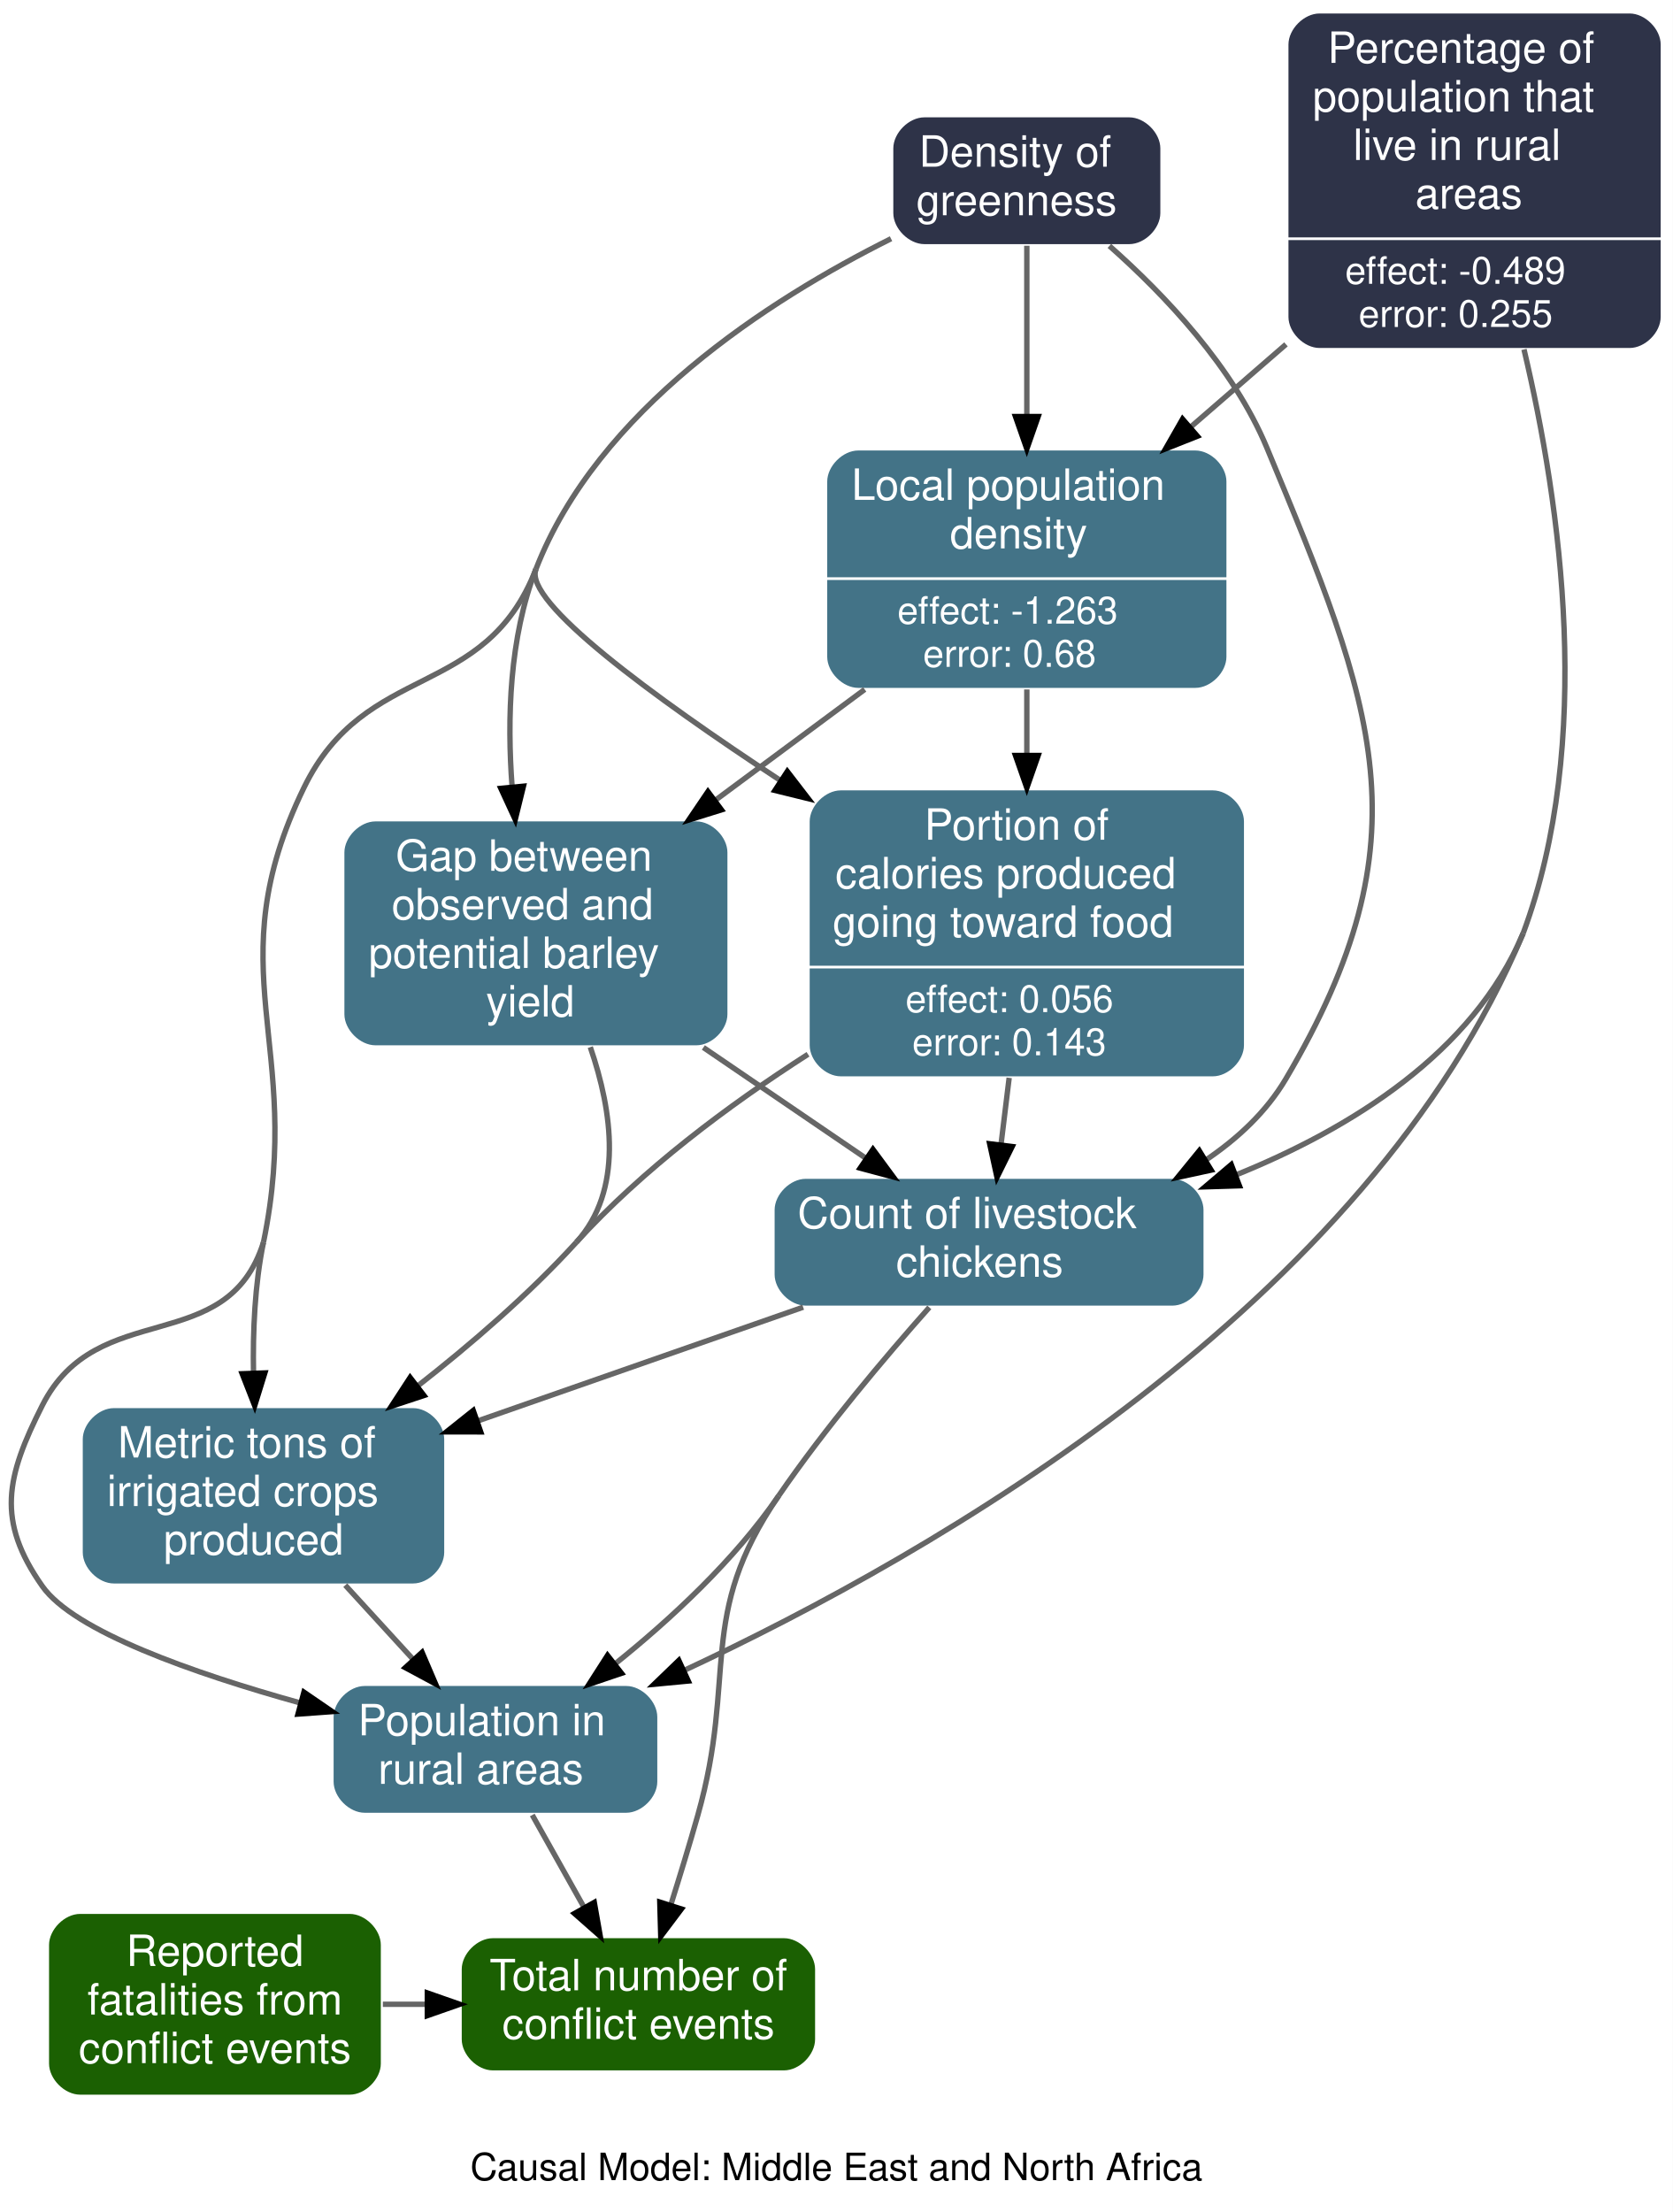
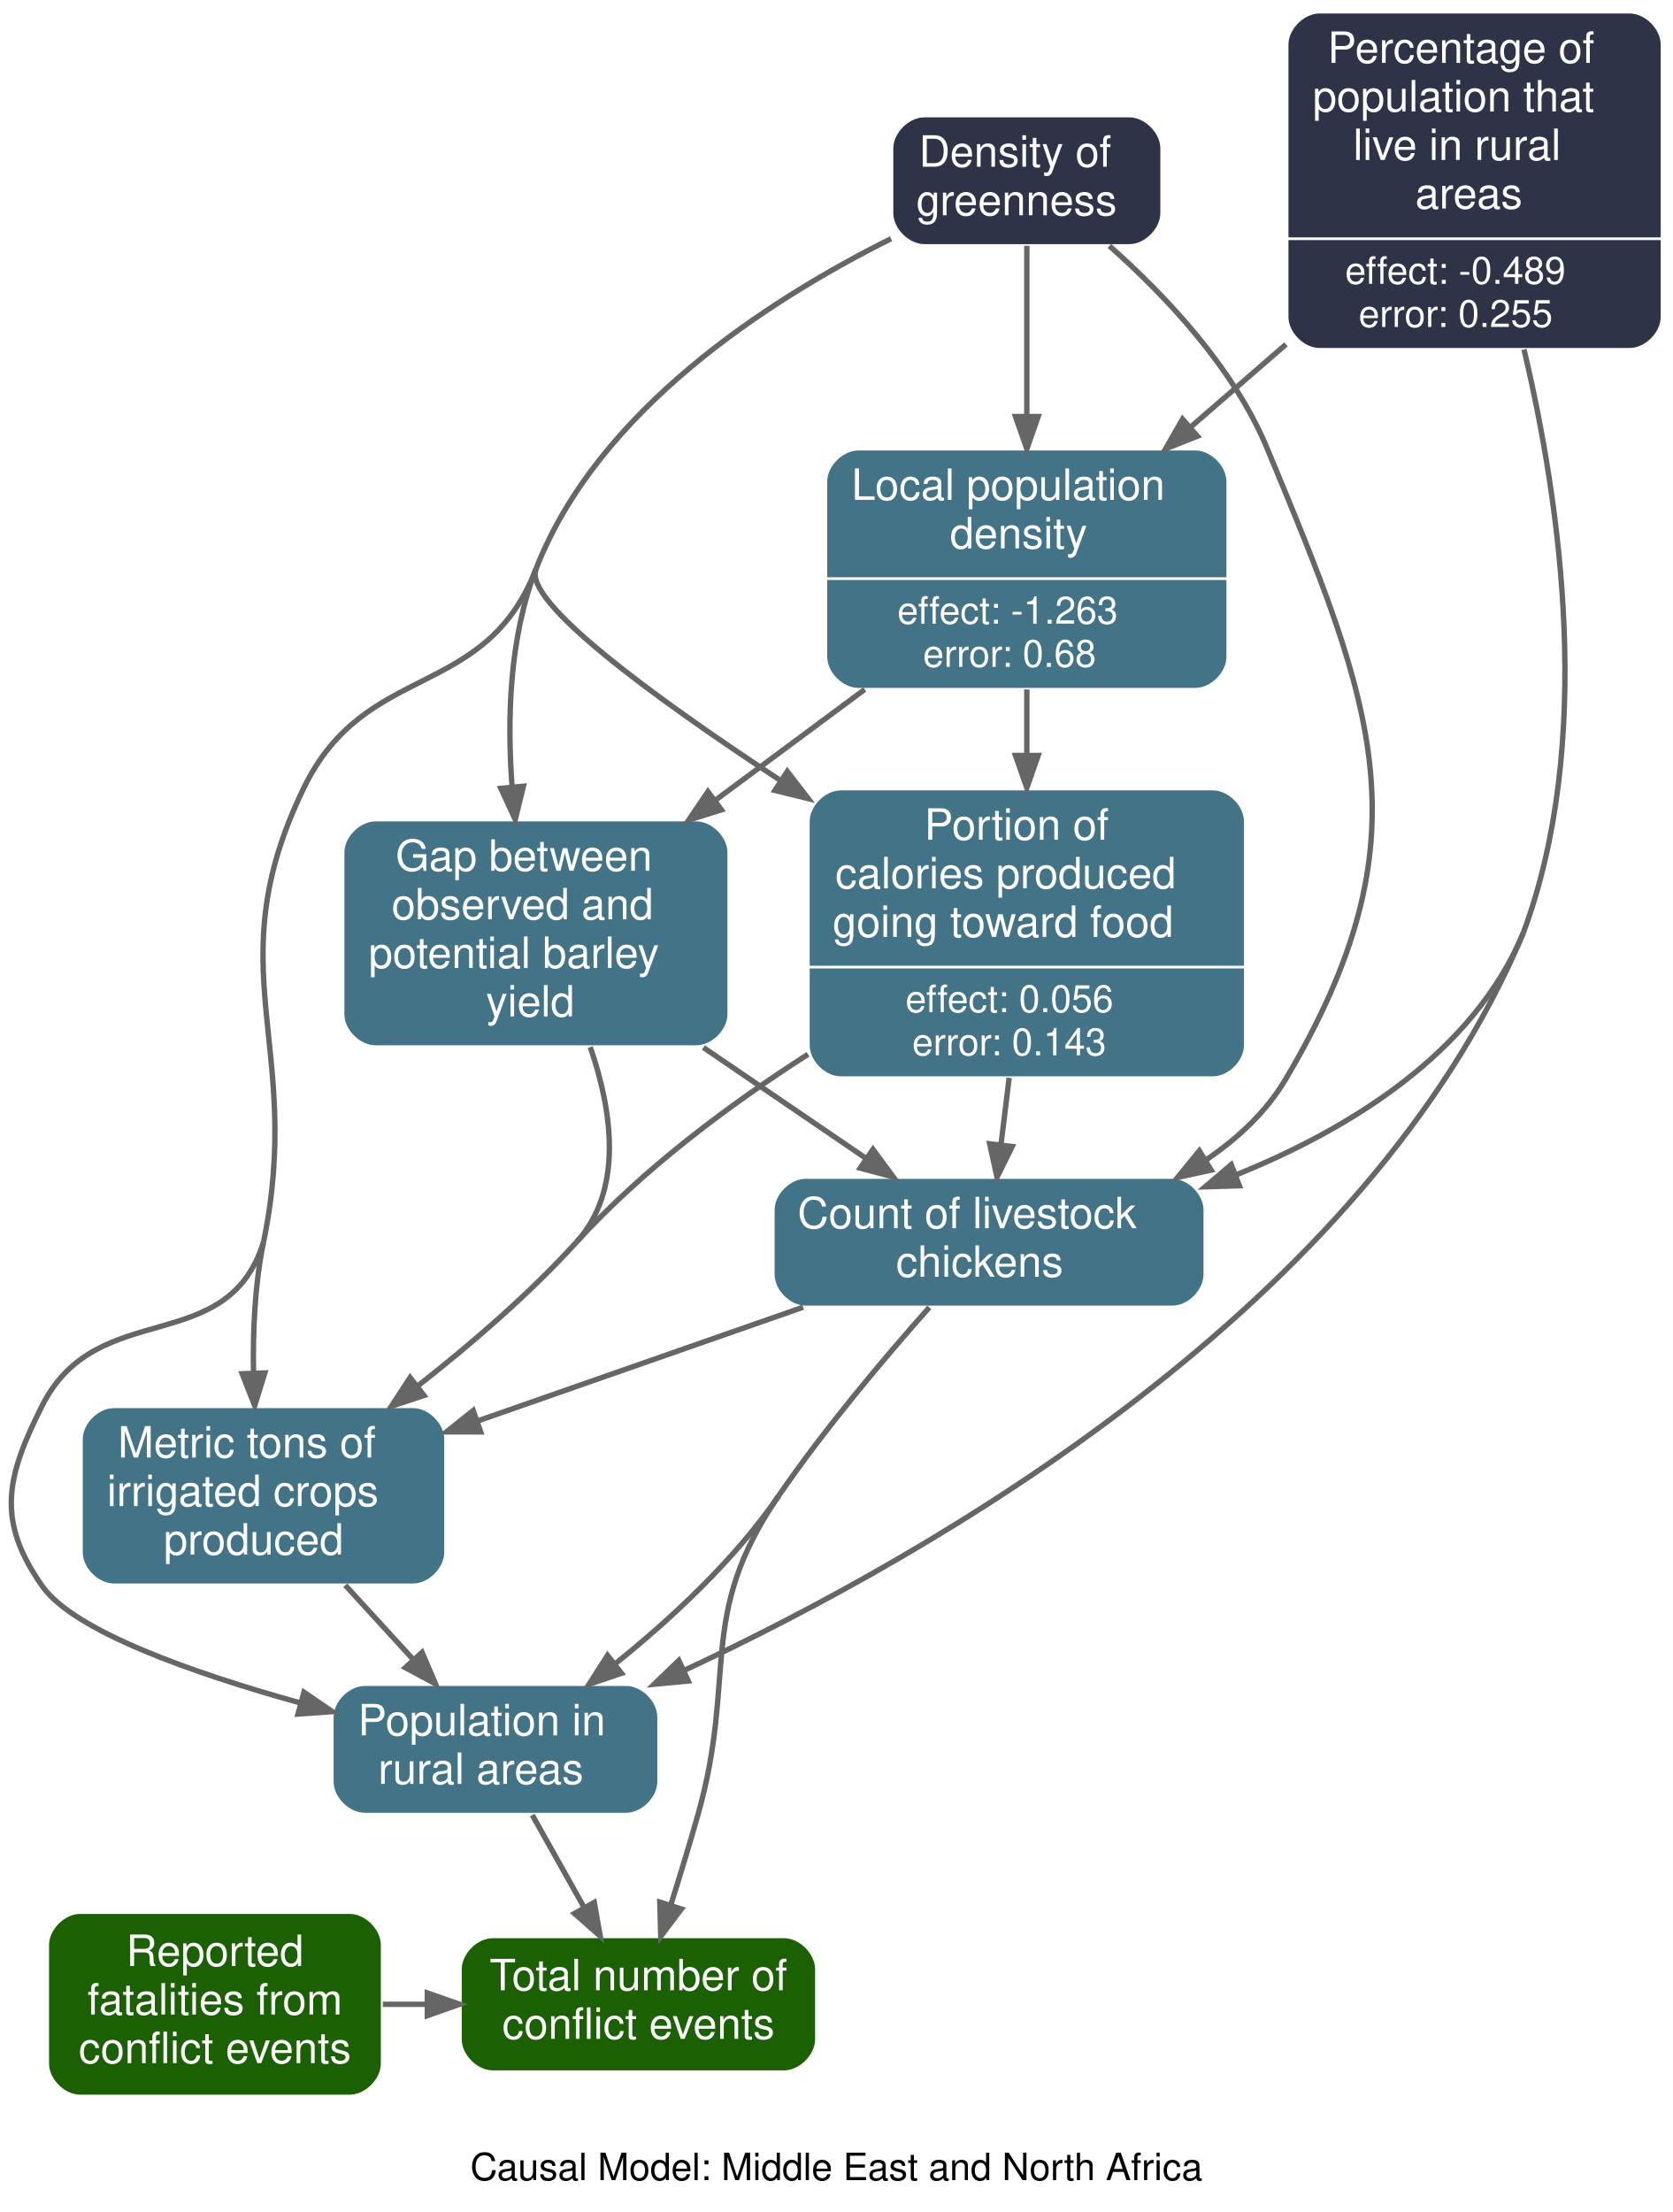
<svg xmlns="http://www.w3.org/2000/svg" width="" height="" viewBox="0.00 0.00 620.18 820.00" preserveAspectRatio="xMinYMin">
  <g id="graph0" class="graph" transform="scale(1 1) rotate(0) translate(4 816)">
    <polygon fill="#ffffff" stroke="transparent" points="-4,4 -4,-816 616.185,-816 616.185,4 -4,4" />
    <text text-anchor="middle" x="306.092" y="-7.8" font-family="Helvetica, Arial, sans-serif" font-size="14.00" fill="#000000">Causal Model: Middle East and North Africa</text>
    <g id="node1" class="node rankB">
      <path fill="none" stroke="#000000" d="M307.685,-416.5C307.685,-416.5 445.685,-416.5 445.685,-416.5 451.685,-416.5 457.685,-422.5 457.685,-428.5 457.685,-428.5 457.685,-511.5 457.685,-511.5 457.685,-517.5 451.685,-523.5 445.685,-523.5 445.685,-523.5 307.685,-523.5 307.685,-523.5 301.685,-523.5 295.685,-517.5 295.685,-511.5 295.685,-511.5 295.685,-428.5 295.685,-428.5 295.685,-422.5 301.685,-416.5 307.685,-416.5" />
      <text text-anchor="start" x="338.685" y="-504.7" font-family="Helvetica, Arial, sans-serif" font-size="16.00" fill="#000000">Portion of</text>
      <text text-anchor="start" x="305.685" y="-486.7" font-family="Helvetica, Arial, sans-serif" font-size="16.00" fill="#000000">calories produced</text>
      <text text-anchor="start" x="304.685" y="-468.7" font-family="Helvetica, Arial, sans-serif" font-size="16.00" fill="#000000">going toward food</text>
      <polyline fill="none" stroke="#000000" points="295.685,-457.5 457.685,-457.5 " />
      <text text-anchor="start" x="331.685" y="-440.8" font-family="Helvetica, Arial, sans-serif" font-size="14.00" fill="#000000">effect: 0.056</text>
      <text text-anchor="start" x="334.185" y="-424.8" font-family="Helvetica, Arial, sans-serif" font-size="14.00" fill="#000000">error: 0.143</text>
    </g>
    <g id="node2" class="node rankB">
      <path fill="none" stroke="#000000" d="M294.685,-331.5C294.685,-331.5 430.685,-331.5 430.685,-331.5 436.685,-331.5 442.685,-337.5 442.685,-343.5 442.685,-343.5 442.685,-367.5 442.685,-367.5 442.685,-373.5 436.685,-379.5 430.685,-379.5 430.685,-379.5 294.685,-379.5 294.685,-379.5 288.685,-379.5 282.685,-373.5 282.685,-367.5 282.685,-367.5 282.685,-343.5 282.685,-343.5 282.685,-337.5 288.685,-331.5 294.685,-331.5" />
      <text text-anchor="start" x="291.685" y="-360.7" font-family="Helvetica, Arial, sans-serif" font-size="16.00" fill="#000000">Count of livestock</text>
      <text text-anchor="start" x="328.185" y="-342.7" font-family="Helvetica, Arial, sans-serif" font-size="16.00" fill="#000000">chickens</text>
    </g>
    <g id="edge1" class="edge">
-       <path fill="none" stroke="#000000" stroke-width="2" d="M370.136,-416.438C369.111,-408.059 368.074,-399.575 367.112,-391.707" />
-       <polygon fill="#000000" stroke="#000000" stroke-width="2" points="371.253,-390.969 365.627,-379.567 362.915,-391.988 371.253,-390.969" />
+       <path fill="none" stroke="#666666" stroke-width="2" d="M370.136,-416.438C369.111,-408.059 368.074,-399.575 367.112,-391.707" />
+       <polygon fill="#666666" stroke="#666666" stroke-width="2" points="371.253,-390.969 365.627,-379.567 362.915,-391.988 371.253,-390.969" />
    </g>
    <g id="node3" class="node rankB">
      <path fill="none" stroke="#000000" d="M38.185,-228.5C38.185,-228.5 149.185,-228.5 149.185,-228.5 155.185,-228.5 161.185,-234.5 161.185,-240.5 161.185,-240.5 161.185,-282.5 161.185,-282.5 161.185,-288.5 155.185,-294.5 149.185,-294.5 149.185,-294.5 38.185,-294.5 38.185,-294.5 32.185,-294.5 26.185,-288.5 26.185,-282.5 26.185,-282.5 26.185,-240.5 26.185,-240.5 26.185,-234.5 32.185,-228.5 38.185,-228.5" />
      <text text-anchor="start" x="39.685" y="-275.7" font-family="Helvetica, Arial, sans-serif" font-size="16.00" fill="#000000">Metric tons of</text>
      <text text-anchor="start" x="35.685" y="-257.7" font-family="Helvetica, Arial, sans-serif" font-size="16.00" fill="#000000">irrigated crops</text>
      <text text-anchor="start" x="56.685" y="-239.7" font-family="Helvetica, Arial, sans-serif" font-size="16.00" fill="#000000">produced</text>
    </g>
    <g id="edge2" class="edge">
-       <path fill="none" stroke="#000000" stroke-width="2" d="M295.561,-425.173C266.143,-406.288 234.161,-382.42 209.685,-355.5" />
+       <path fill="none" stroke="#666666" stroke-width="2" d="M295.561,-425.173C266.143,-406.288 234.161,-382.42 209.685,-355.5" />
    </g>
    <g id="edge3" class="edge">
-       <path fill="none" stroke="#000000" stroke-width="2" d="M293.76,-331.415C256.94,-318.548 211.44,-302.649 173.137,-289.264" />
-       <polygon fill="#000000" stroke="#000000" stroke-width="2" points="174.213,-285.191 161.499,-285.197 171.442,-293.121 174.213,-285.191" />
+       <path fill="none" stroke="#666666" stroke-width="2" d="M293.76,-331.415C256.94,-318.548 211.44,-302.649 173.137,-289.264" />
+       <polygon fill="#666666" stroke="#666666" stroke-width="2" points="174.213,-285.191 161.499,-285.197 171.442,-293.121 174.213,-285.191" />
    </g>
    <g id="node4" class="node rankB">
      <path fill="none" stroke="#000000" d="M131.185,-143.5C131.185,-143.5 228.185,-143.5 228.185,-143.5 234.185,-143.5 240.185,-149.5 240.185,-155.5 240.185,-155.5 240.185,-179.5 240.185,-179.5 240.185,-185.5 234.185,-191.5 228.185,-191.5 228.185,-191.5 131.185,-191.5 131.185,-191.5 125.185,-191.5 119.185,-185.5 119.185,-179.5 119.185,-179.5 119.185,-155.5 119.185,-155.5 119.185,-149.5 125.185,-143.5 131.185,-143.5" />
      <text text-anchor="start" x="128.685" y="-172.7" font-family="Helvetica, Arial, sans-serif" font-size="16.00" fill="#000000">Population in</text>
      <text text-anchor="start" x="136.185" y="-154.7" font-family="Helvetica, Arial, sans-serif" font-size="16.00" fill="#000000">rural areas</text>
    </g>
    <g id="edge4" class="edge">
-       <path fill="none" stroke="#000000" stroke-width="2" d="M340.532,-331.343C324.161,-312.911 301.832,-286.511 284.685,-261.5" />
-       <path fill="none" stroke="#000000" stroke-width="2" d="M284.685,-261.5C268.322,-237.634 244.667,-215.756 223.951,-199.124" />
-       <polygon fill="#000000" stroke="#000000" stroke-width="2" points="226.41,-195.715 214.37,-191.63 221.234,-202.332 226.41,-195.715" />
+       <path fill="none" stroke="#666666" stroke-width="2" d="M340.532,-331.343C324.161,-312.911 301.832,-286.511 284.685,-261.5" />
+       <path fill="none" stroke="#666666" stroke-width="2" d="M284.685,-261.5C268.322,-237.634 244.667,-215.756 223.951,-199.124" />
+       <polygon fill="#666666" stroke="#666666" stroke-width="2" points="226.41,-195.715 214.37,-191.63 221.234,-202.332 226.41,-195.715" />
    </g>
    <g id="node9" class="node rankC">
      <path fill="none" stroke="#000000" d="M286.685,-98C286.685,-98 178.685,-98 178.685,-98 172.685,-98 166.685,-92 166.685,-86 166.685,-86 166.685,-60 166.685,-60 166.685,-54 172.685,-48 178.685,-48 178.685,-48 286.685,-48 286.685,-48 292.685,-48 298.685,-54 298.685,-60 298.685,-60 298.685,-86 298.685,-86 298.685,-92 292.685,-98 286.685,-98" />
      <text text-anchor="middle" x="232.685" y="-78.2" font-family="Helvetica, Arial, sans-serif" font-size="16.00" fill="#000000">Total number of</text>
      <text text-anchor="middle" x="232.685" y="-60.2" font-family="Helvetica, Arial, sans-serif" font-size="16.00" fill="#000000">conflict events</text>
    </g>
    <g id="edge5" class="edge">
-       <path fill="none" stroke="#000000" stroke-width="2" d="M284.685,-261.5C253.964,-216.692 269.502,-195.269 254.685,-143 251.605,-132.136 248.021,-120.403 244.65,-109.706" />
-       <polygon fill="#000000" stroke="#000000" stroke-width="2" points="248.619,-108.327 240.974,-98.169 240.615,-110.878 248.619,-108.327" />
+       <path fill="none" stroke="#666666" stroke-width="2" d="M284.685,-261.5C253.964,-216.692 269.502,-195.269 254.685,-143 251.605,-132.136 248.021,-120.403 244.65,-109.706" />
+       <polygon fill="#666666" stroke="#666666" stroke-width="2" points="248.619,-108.327 240.974,-98.169 240.615,-110.878 248.619,-108.327" />
    </g>
    <g id="edge6" class="edge">
-       <path fill="none" stroke="#000000" stroke-width="2" d="M124.005,-228.359C132.189,-219.415 141.045,-209.735 149.235,-200.782" />
-       <polygon fill="#000000" stroke="#000000" stroke-width="2" points="152.472,-203.467 157.473,-191.778 146.274,-197.797 152.472,-203.467" />
+       <path fill="none" stroke="#666666" stroke-width="2" d="M124.005,-228.359C132.189,-219.415 141.045,-209.735 149.235,-200.782" />
+       <polygon fill="#666666" stroke="#666666" stroke-width="2" points="152.472,-203.467 157.473,-191.778 146.274,-197.797 152.472,-203.467" />
    </g>
    <g id="edge7" class="edge">
-       <path fill="none" stroke="#000000" stroke-width="2" d="M193.334,-143.164C199.191,-132.72 206.153,-120.306 212.581,-108.845" />
-       <polygon fill="#000000" stroke="#000000" stroke-width="2" points="216.321,-110.764 218.528,-98.243 208.994,-106.655 216.321,-110.764" />
+       <path fill="none" stroke="#666666" stroke-width="2" d="M193.334,-143.164C199.191,-132.72 206.153,-120.306 212.581,-108.845" />
+       <polygon fill="#666666" stroke="#666666" stroke-width="2" points="216.321,-110.764 218.528,-98.243 208.994,-106.655 216.321,-110.764" />
    </g>
    <g id="node5" class="node rankB">
      <path fill="none" stroke="#000000" d="M135.185,-428C135.185,-428 254.185,-428 254.185,-428 260.185,-428 266.185,-434 266.185,-440 266.185,-440 266.185,-500 266.185,-500 266.185,-506 260.185,-512 254.185,-512 254.185,-512 135.185,-512 135.185,-512 129.185,-512 123.185,-506 123.185,-500 123.185,-500 123.185,-440 123.185,-440 123.185,-434 129.185,-428 135.185,-428" />
      <text text-anchor="start" x="142.685" y="-493.2" font-family="Helvetica, Arial, sans-serif" font-size="16.00" fill="#000000">Gap between</text>
      <text text-anchor="start" x="141.185" y="-475.2" font-family="Helvetica, Arial, sans-serif" font-size="16.00" fill="#000000">observed and</text>
      <text text-anchor="start" x="132.685" y="-457.2" font-family="Helvetica, Arial, sans-serif" font-size="16.00" fill="#000000">potential barley</text>
      <text text-anchor="start" x="176.185" y="-439.2" font-family="Helvetica, Arial, sans-serif" font-size="16.00" fill="#000000">yield</text>
    </g>
    <g id="edge8" class="edge">
-       <path fill="none" stroke="#000000" stroke-width="2" d="M256.764,-427.69C276.796,-414.037 298.617,-399.166 317.218,-386.488" />
-       <polygon fill="#000000" stroke="#000000" stroke-width="2" points="319.639,-389.921 327.19,-379.692 314.908,-382.979 319.639,-389.921" />
+       <path fill="none" stroke="#666666" stroke-width="2" d="M256.764,-427.69C276.796,-414.037 298.617,-399.166 317.218,-386.488" />
+       <polygon fill="#666666" stroke="#666666" stroke-width="2" points="319.639,-389.921 327.19,-379.692 314.908,-382.979 319.639,-389.921" />
    </g>
    <g id="edge9" class="edge">
-       <path fill="none" stroke="#000000" stroke-width="2" d="M214.847,-427.828C223.107,-403.784 227.15,-374.71 209.685,-355.5" />
-       <path fill="none" stroke="#000000" stroke-width="2" d="M209.685,-355.5C192.152,-336.216 170.497,-317.58 150.663,-302.057" />
-       <polygon fill="#000000" stroke="#000000" stroke-width="2" points="153.17,-298.687 141.099,-294.697 148.048,-305.344 153.17,-298.687" />
+       <path fill="none" stroke="#666666" stroke-width="2" d="M214.847,-427.828C223.107,-403.784 227.15,-374.71 209.685,-355.5" />
+       <path fill="none" stroke="#666666" stroke-width="2" d="M209.685,-355.5C192.152,-336.216 170.497,-317.58 150.663,-302.057" />
+       <polygon fill="#666666" stroke="#666666" stroke-width="2" points="153.17,-298.687 141.099,-294.697 148.048,-305.344 153.17,-298.687" />
    </g>
    <g id="node6" class="node rankA">
      <path fill="none" stroke="#000000" d="M485.185,-686.5C485.185,-686.5 600.185,-686.5 600.185,-686.5 606.185,-686.5 612.185,-692.5 612.185,-698.5 612.185,-698.5 612.185,-799.5 612.185,-799.5 612.185,-805.5 606.185,-811.5 600.185,-811.5 600.185,-811.5 485.185,-811.5 485.185,-811.5 479.185,-811.5 473.185,-805.5 473.185,-799.5 473.185,-799.5 473.185,-698.5 473.185,-698.5 473.185,-692.5 479.185,-686.5 485.185,-686.5" />
      <text text-anchor="start" x="488.185" y="-792.7" font-family="Helvetica, Arial, sans-serif" font-size="16.00" fill="#000000">Percentage of</text>
      <text text-anchor="start" x="482.685" y="-774.7" font-family="Helvetica, Arial, sans-serif" font-size="16.00" fill="#000000">population that</text>
      <text text-anchor="start" x="497.685" y="-756.7" font-family="Helvetica, Arial, sans-serif" font-size="16.00" fill="#000000">live in rural</text>
      <text text-anchor="start" x="520.685" y="-738.7" font-family="Helvetica, Arial, sans-serif" font-size="16.00" fill="#000000">areas</text>
      <polyline fill="none" stroke="#000000" points="473.185,-727.5 612.185,-727.5 " />
      <text text-anchor="start" x="494.685" y="-710.8" font-family="Helvetica, Arial, sans-serif" font-size="14.00" fill="#000000">effect: -0.489</text>
      <text text-anchor="start" x="499.685" y="-694.8" font-family="Helvetica, Arial, sans-serif" font-size="14.00" fill="#000000">error: 0.255</text>
    </g>
    <g id="edge10" class="edge">
-       <path fill="none" stroke="#000000" stroke-width="2" d="M561.007,-686.468C574.723,-628.476 587.023,-540.732 560.685,-470" />
-       <path fill="none" stroke="#000000" stroke-width="2" d="M560.685,-470C542.076,-425.628 496.723,-397.609 454.113,-380.403" />
-       <polygon fill="#000000" stroke="#000000" stroke-width="2" points="455.485,-376.43 442.777,-376.045 452.471,-384.271 455.485,-376.43" />
+       <path fill="none" stroke="#666666" stroke-width="2" d="M561.007,-686.468C574.723,-628.476 587.023,-540.732 560.685,-470" />
+       <path fill="none" stroke="#666666" stroke-width="2" d="M560.685,-470C542.076,-425.628 496.723,-397.609 454.113,-380.403" />
+       <polygon fill="#666666" stroke="#666666" stroke-width="2" points="455.485,-376.43 442.777,-376.045 452.471,-384.271 455.485,-376.43" />
    </g>
    <g id="edge11" class="edge">
-       <path fill="none" stroke="#000000" stroke-width="2" d="M560.685,-470C502.85,-332.1 342.771,-240.252 249.538,-196.718" />
-       <polygon fill="#000000" stroke="#000000" stroke-width="2" points="251.169,-192.845 238.511,-191.649 247.66,-200.477 251.169,-192.845" />
+       <path fill="none" stroke="#666666" stroke-width="2" d="M560.685,-470C502.85,-332.1 342.771,-240.252 249.538,-196.718" />
+       <polygon fill="#666666" stroke="#666666" stroke-width="2" points="251.169,-192.845 238.511,-191.649 247.66,-200.477 251.169,-192.845" />
    </g>
    <g id="node7" class="node rankB">
      <path fill="none" stroke="#000000" d="M314.185,-560.5C314.185,-560.5 439.185,-560.5 439.185,-560.5 445.185,-560.5 451.185,-566.5 451.185,-572.5 451.185,-572.5 451.185,-637.5 451.185,-637.5 451.185,-643.5 445.185,-649.5 439.185,-649.5 439.185,-649.5 314.185,-649.5 314.185,-649.5 308.185,-649.5 302.185,-643.5 302.185,-637.5 302.185,-637.5 302.185,-572.5 302.185,-572.5 302.185,-566.5 308.185,-560.5 314.185,-560.5" />
      <text text-anchor="start" x="311.685" y="-630.7" font-family="Helvetica, Arial, sans-serif" font-size="16.00" fill="#000000">Local population</text>
      <text text-anchor="start" x="348.185" y="-612.7" font-family="Helvetica, Arial, sans-serif" font-size="16.00" fill="#000000">density</text>
      <polyline fill="none" stroke="#000000" points="302.185,-601.5 451.185,-601.5 " />
      <text text-anchor="start" x="328.685" y="-584.8" font-family="Helvetica, Arial, sans-serif" font-size="14.00" fill="#000000">effect: -1.263</text>
      <text text-anchor="start" x="338.185" y="-568.8" font-family="Helvetica, Arial, sans-serif" font-size="14.00" fill="#000000">error: 0.68</text>
    </g>
    <g id="edge12" class="edge">
-       <path fill="none" stroke="#000000" stroke-width="2" d="M472.767,-688.348C460.951,-678.098 448.772,-667.534 437.221,-657.514" />
-       <polygon fill="#000000" stroke="#000000" stroke-width="2" points="439.928,-654.302 428.111,-649.611 434.424,-660.647 439.928,-654.302" />
+       <path fill="none" stroke="#666666" stroke-width="2" d="M472.767,-688.348C460.951,-678.098 448.772,-667.534 437.221,-657.514" />
+       <polygon fill="#666666" stroke="#666666" stroke-width="2" points="439.928,-654.302 428.111,-649.611 434.424,-660.647 439.928,-654.302" />
    </g>
    <g id="edge13" class="edge">
-       <path fill="none" stroke="#000000" stroke-width="2" d="M376.685,-560.422C376.685,-552.578 376.685,-544.266 376.685,-535.985" />
-       <polygon fill="#000000" stroke="#000000" stroke-width="2" points="380.885,-535.932 376.685,-523.932 372.485,-535.932 380.885,-535.932" />
+       <path fill="none" stroke="#666666" stroke-width="2" d="M376.685,-560.422C376.685,-552.578 376.685,-544.266 376.685,-535.985" />
+       <polygon fill="#666666" stroke="#666666" stroke-width="2" points="380.885,-535.932 376.685,-523.932 372.485,-535.932 380.885,-535.932" />
    </g>
    <g id="edge14" class="edge">
-       <path fill="none" stroke="#000000" stroke-width="2" d="M316.587,-560.422C298.77,-547.206 279.16,-532.66 260.975,-519.171" />
-       <polygon fill="#000000" stroke="#000000" stroke-width="2" points="263.467,-515.79 251.327,-512.014 258.462,-522.537 263.467,-515.79" />
+       <path fill="none" stroke="#666666" stroke-width="2" d="M316.587,-560.422C298.77,-547.206 279.16,-532.66 260.975,-519.171" />
+       <polygon fill="#666666" stroke="#666666" stroke-width="2" points="263.467,-515.79 251.327,-512.014 258.462,-522.537 263.467,-515.79" />
    </g>
    <g id="node8" class="node rankA">
      <path fill="none" stroke="#000000" d="M338.685,-725C338.685,-725 414.685,-725 414.685,-725 420.685,-725 426.685,-731 426.685,-737 426.685,-737 426.685,-761 426.685,-761 426.685,-767 420.685,-773 414.685,-773 414.685,-773 338.685,-773 338.685,-773 332.685,-773 326.685,-767 326.685,-761 326.685,-761 326.685,-737 326.685,-737 326.685,-731 332.685,-725 338.685,-725" />
      <text text-anchor="start" x="336.685" y="-754.2" font-family="Helvetica, Arial, sans-serif" font-size="16.00" fill="#000000">Density of</text>
      <text text-anchor="start" x="335.685" y="-736.2" font-family="Helvetica, Arial, sans-serif" font-size="16.00" fill="#000000">greenness</text>
    </g>
    <g id="edge15" class="edge">
-       <path fill="none" stroke="#000000" stroke-width="2" d="M194.685,-605C190.029,-592.993 237.747,-557.952 285.482,-526.581" />
-       <polygon fill="#000000" stroke="#000000" stroke-width="2" points="287.891,-530.024 295.649,-519.952 283.303,-522.988 287.891,-530.024" />
+       <path fill="none" stroke="#666666" stroke-width="2" d="M194.685,-605C190.029,-592.993 237.747,-557.952 285.482,-526.581" />
+       <polygon fill="#666666" stroke="#666666" stroke-width="2" points="287.891,-530.024 295.649,-519.952 283.303,-522.988 287.891,-530.024" />
    </g>
    <g id="edge16" class="edge">
-       <path fill="none" stroke="#000000" stroke-width="2" d="M407.296,-724.845C427.814,-706.686 453.267,-679.879 465.685,-650 505.615,-553.92 525.64,-505.562 472.685,-416 465.448,-403.761 454.757,-393.832 442.842,-385.829" />
-       <polygon fill="#000000" stroke="#000000" stroke-width="2" points="445.021,-382.238 432.594,-379.551 440.633,-389.401 445.021,-382.238" />
+       <path fill="none" stroke="#666666" stroke-width="2" d="M407.296,-724.845C427.814,-706.686 453.267,-679.879 465.685,-650 505.615,-553.92 525.64,-505.562 472.685,-416 465.448,-403.761 454.757,-393.832 442.842,-385.829" />
+       <polygon fill="#666666" stroke="#666666" stroke-width="2" points="445.021,-382.238 432.594,-379.551 440.633,-389.401 445.021,-382.238" />
    </g>
    <g id="edge17" class="edge">
-       <path fill="none" stroke="#000000" stroke-width="2" d="M93.685,-355.5C90.458,-339.862 89.697,-322.446 89.99,-306.896" />
-       <polygon fill="#000000" stroke="#000000" stroke-width="2" points="94.187,-307.039 90.423,-294.895 85.793,-306.736 94.187,-307.039" />
+       <path fill="none" stroke="#666666" stroke-width="2" d="M93.685,-355.5C90.458,-339.862 89.697,-322.446 89.99,-306.896" />
+       <polygon fill="#666666" stroke="#666666" stroke-width="2" points="94.187,-307.039 90.423,-294.895 85.793,-306.736 94.187,-307.039" />
    </g>
    <g id="edge18" class="edge">
-       <path fill="none" stroke="#000000" stroke-width="2" d="M326.343,-727.511C280.827,-704.776 217.556,-663.978 194.685,-605" />
-       <path fill="none" stroke="#000000" stroke-width="2" d="M194.685,-605C175.7,-556.046 131.621,-571.232 108.685,-524 75.843,-456.367 108.88,-429.133 93.685,-355.5" />
-       <path fill="none" stroke="#000000" stroke-width="2" d="M93.685,-355.5C80.148,-312.28 32.098,-335.429 11.685,-295 -1.737,-268.418 -5.436,-252.363 11.685,-228 23.406,-211.321 67.424,-195.812 107.461,-184.672" />
-       <polygon fill="#000000" stroke="#000000" stroke-width="2" points="108.68,-188.694 119.166,-181.504 106.485,-180.585 108.68,-188.694" />
+       <path fill="none" stroke="#666666" stroke-width="2" d="M326.343,-727.511C280.827,-704.776 217.556,-663.978 194.685,-605" />
+       <path fill="none" stroke="#666666" stroke-width="2" d="M194.685,-605C175.7,-556.046 131.621,-571.232 108.685,-524 75.843,-456.367 108.88,-429.133 93.685,-355.5" />
+       <path fill="none" stroke="#666666" stroke-width="2" d="M93.685,-355.5C80.148,-312.28 32.098,-335.429 11.685,-295 -1.737,-268.418 -5.436,-252.363 11.685,-228 23.406,-211.321 67.424,-195.812 107.461,-184.672" />
+       <polygon fill="#666666" stroke="#666666" stroke-width="2" points="108.68,-188.694 119.166,-181.504 106.485,-180.585 108.68,-188.694" />
    </g>
    <g id="edge19" class="edge">
-       <path fill="none" stroke="#000000" stroke-width="2" d="M194.685,-605C184.853,-579.648 183.933,-549.549 185.866,-524.211" />
-       <polygon fill="#000000" stroke="#000000" stroke-width="2" points="190.053,-524.543 187.017,-512.197 181.691,-523.742 190.053,-524.543" />
+       <path fill="none" stroke="#666666" stroke-width="2" d="M194.685,-605C184.853,-579.648 183.933,-549.549 185.866,-524.211" />
+       <polygon fill="#666666" stroke="#666666" stroke-width="2" points="190.053,-524.543 187.017,-512.197 181.691,-523.742 190.053,-524.543" />
    </g>
    <g id="edge20" class="edge">
-       <path fill="none" stroke="#000000" stroke-width="2" d="M376.685,-724.898C376.685,-707.684 376.685,-683.785 376.685,-661.85" />
-       <polygon fill="#000000" stroke="#000000" stroke-width="2" points="380.885,-661.576 376.685,-649.576 372.485,-661.576 380.885,-661.576" />
+       <path fill="none" stroke="#666666" stroke-width="2" d="M376.685,-724.898C376.685,-707.684 376.685,-683.785 376.685,-661.85" />
+       <polygon fill="#666666" stroke="#666666" stroke-width="2" points="380.885,-661.576 376.685,-649.576 372.485,-661.576 380.885,-661.576" />
    </g>
    <g id="node10" class="node rankC">
      <path fill="none" stroke="#000000" d="M125.685,-107C125.685,-107 25.685,-107 25.685,-107 19.685,-107 13.685,-101 13.685,-95 13.685,-95 13.685,-51 13.685,-51 13.685,-45 19.685,-39 25.685,-39 25.685,-39 125.685,-39 125.685,-39 131.685,-39 137.685,-45 137.685,-51 137.685,-51 137.685,-95 137.685,-95 137.685,-101 131.685,-107 125.685,-107" />
      <text text-anchor="middle" x="75.685" y="-87.2" font-family="Helvetica, Arial, sans-serif" font-size="16.00" fill="#000000">Reported</text>
      <text text-anchor="middle" x="75.685" y="-69.2" font-family="Helvetica, Arial, sans-serif" font-size="16.00" fill="#000000">fatalities from</text>
      <text text-anchor="middle" x="75.685" y="-51.2" font-family="Helvetica, Arial, sans-serif" font-size="16.00" fill="#000000">conflict events</text>
    </g>
    <g id="edge21" class="edge">
-       <path fill="none" stroke="#000000" stroke-width="2" d="M137.933,-73C143.425,-73 148.917,-73 154.409,-73" />
-       <polygon fill="#000000" stroke="#000000" stroke-width="2" points="154.433,-77.2 166.433,-73 154.432,-68.8 154.433,-77.2" />
+       <path fill="none" stroke="#666666" stroke-width="2" d="M137.933,-73C143.425,-73 148.917,-73 154.409,-73" />
+       <polygon fill="#666666" stroke="#666666" stroke-width="2" points="154.433,-77.2 166.433,-73 154.432,-68.8 154.433,-77.2" />
    </g>
  </g>
  <style>.node path {
  stroke: #fff;
}
.node text {
  fill: #fff;
}
.node polyline {
  stroke: #fff;
}
.rankA path {
  fill: #2e3348;
}
.rankB path {
  fill: #437387;
}
.rankC path {
  fill: #1b6002;
}
- .edge path {
-   stroke: #666;
- };
</style>
</svg>
